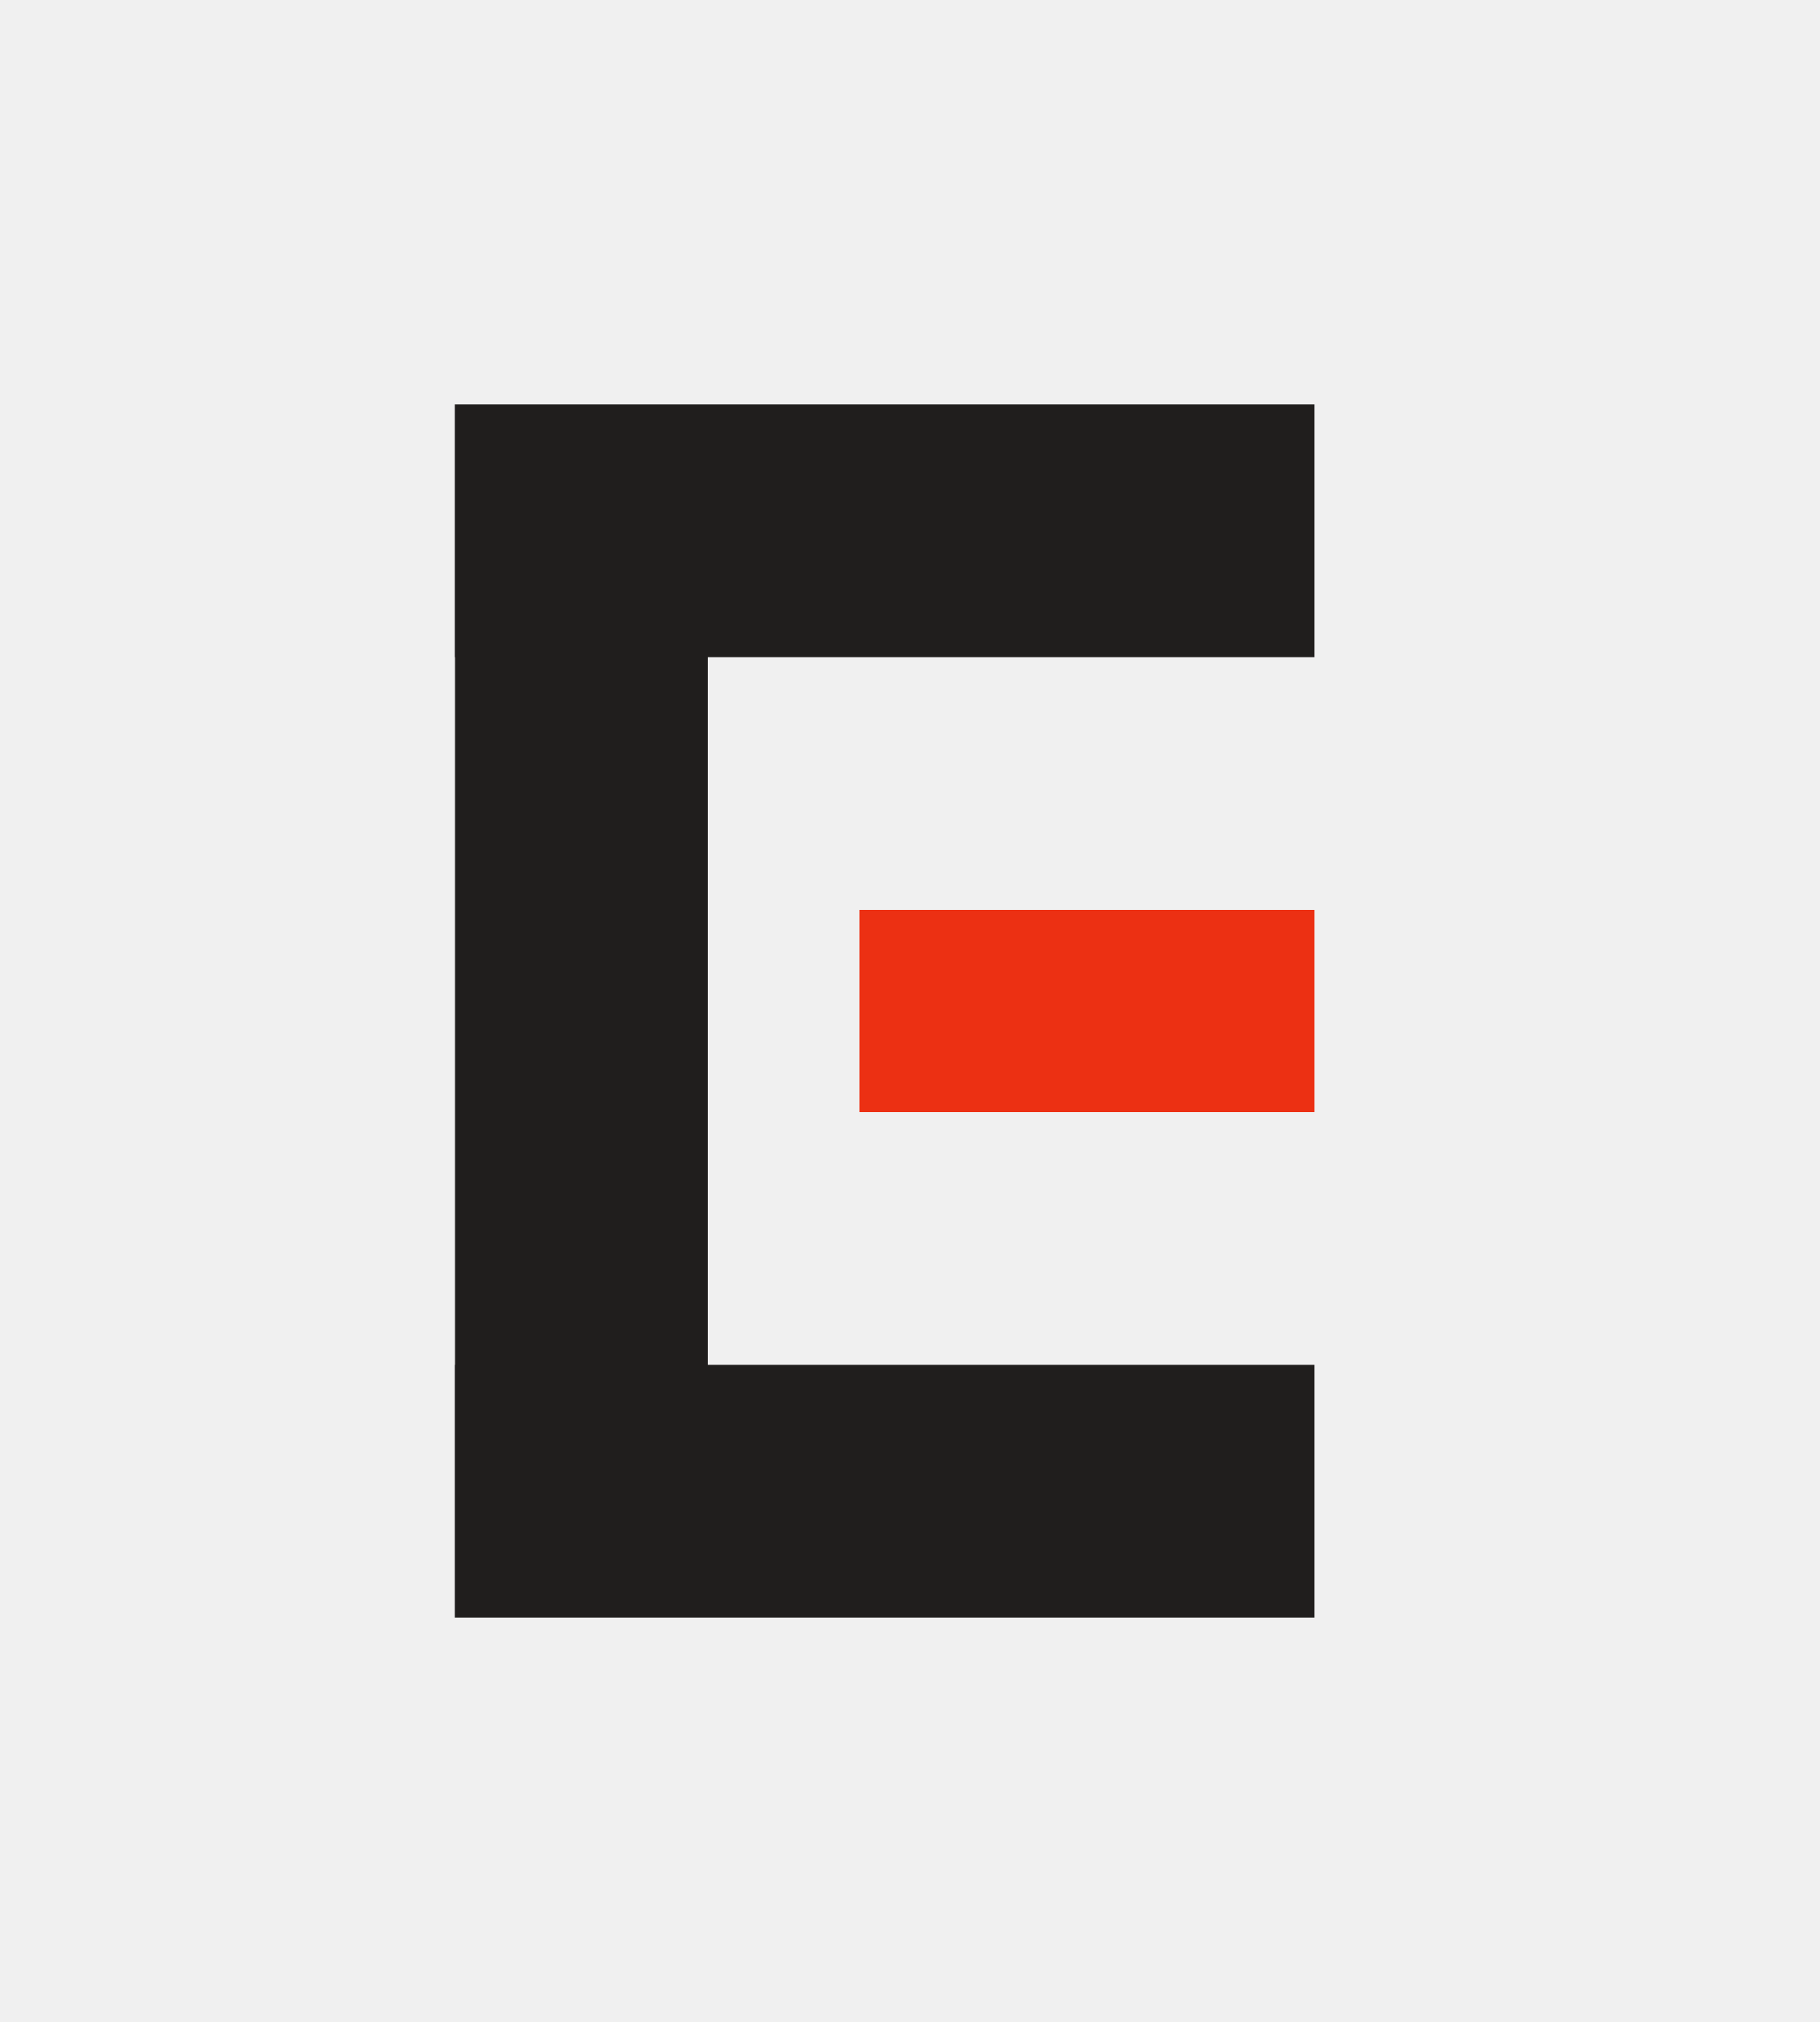
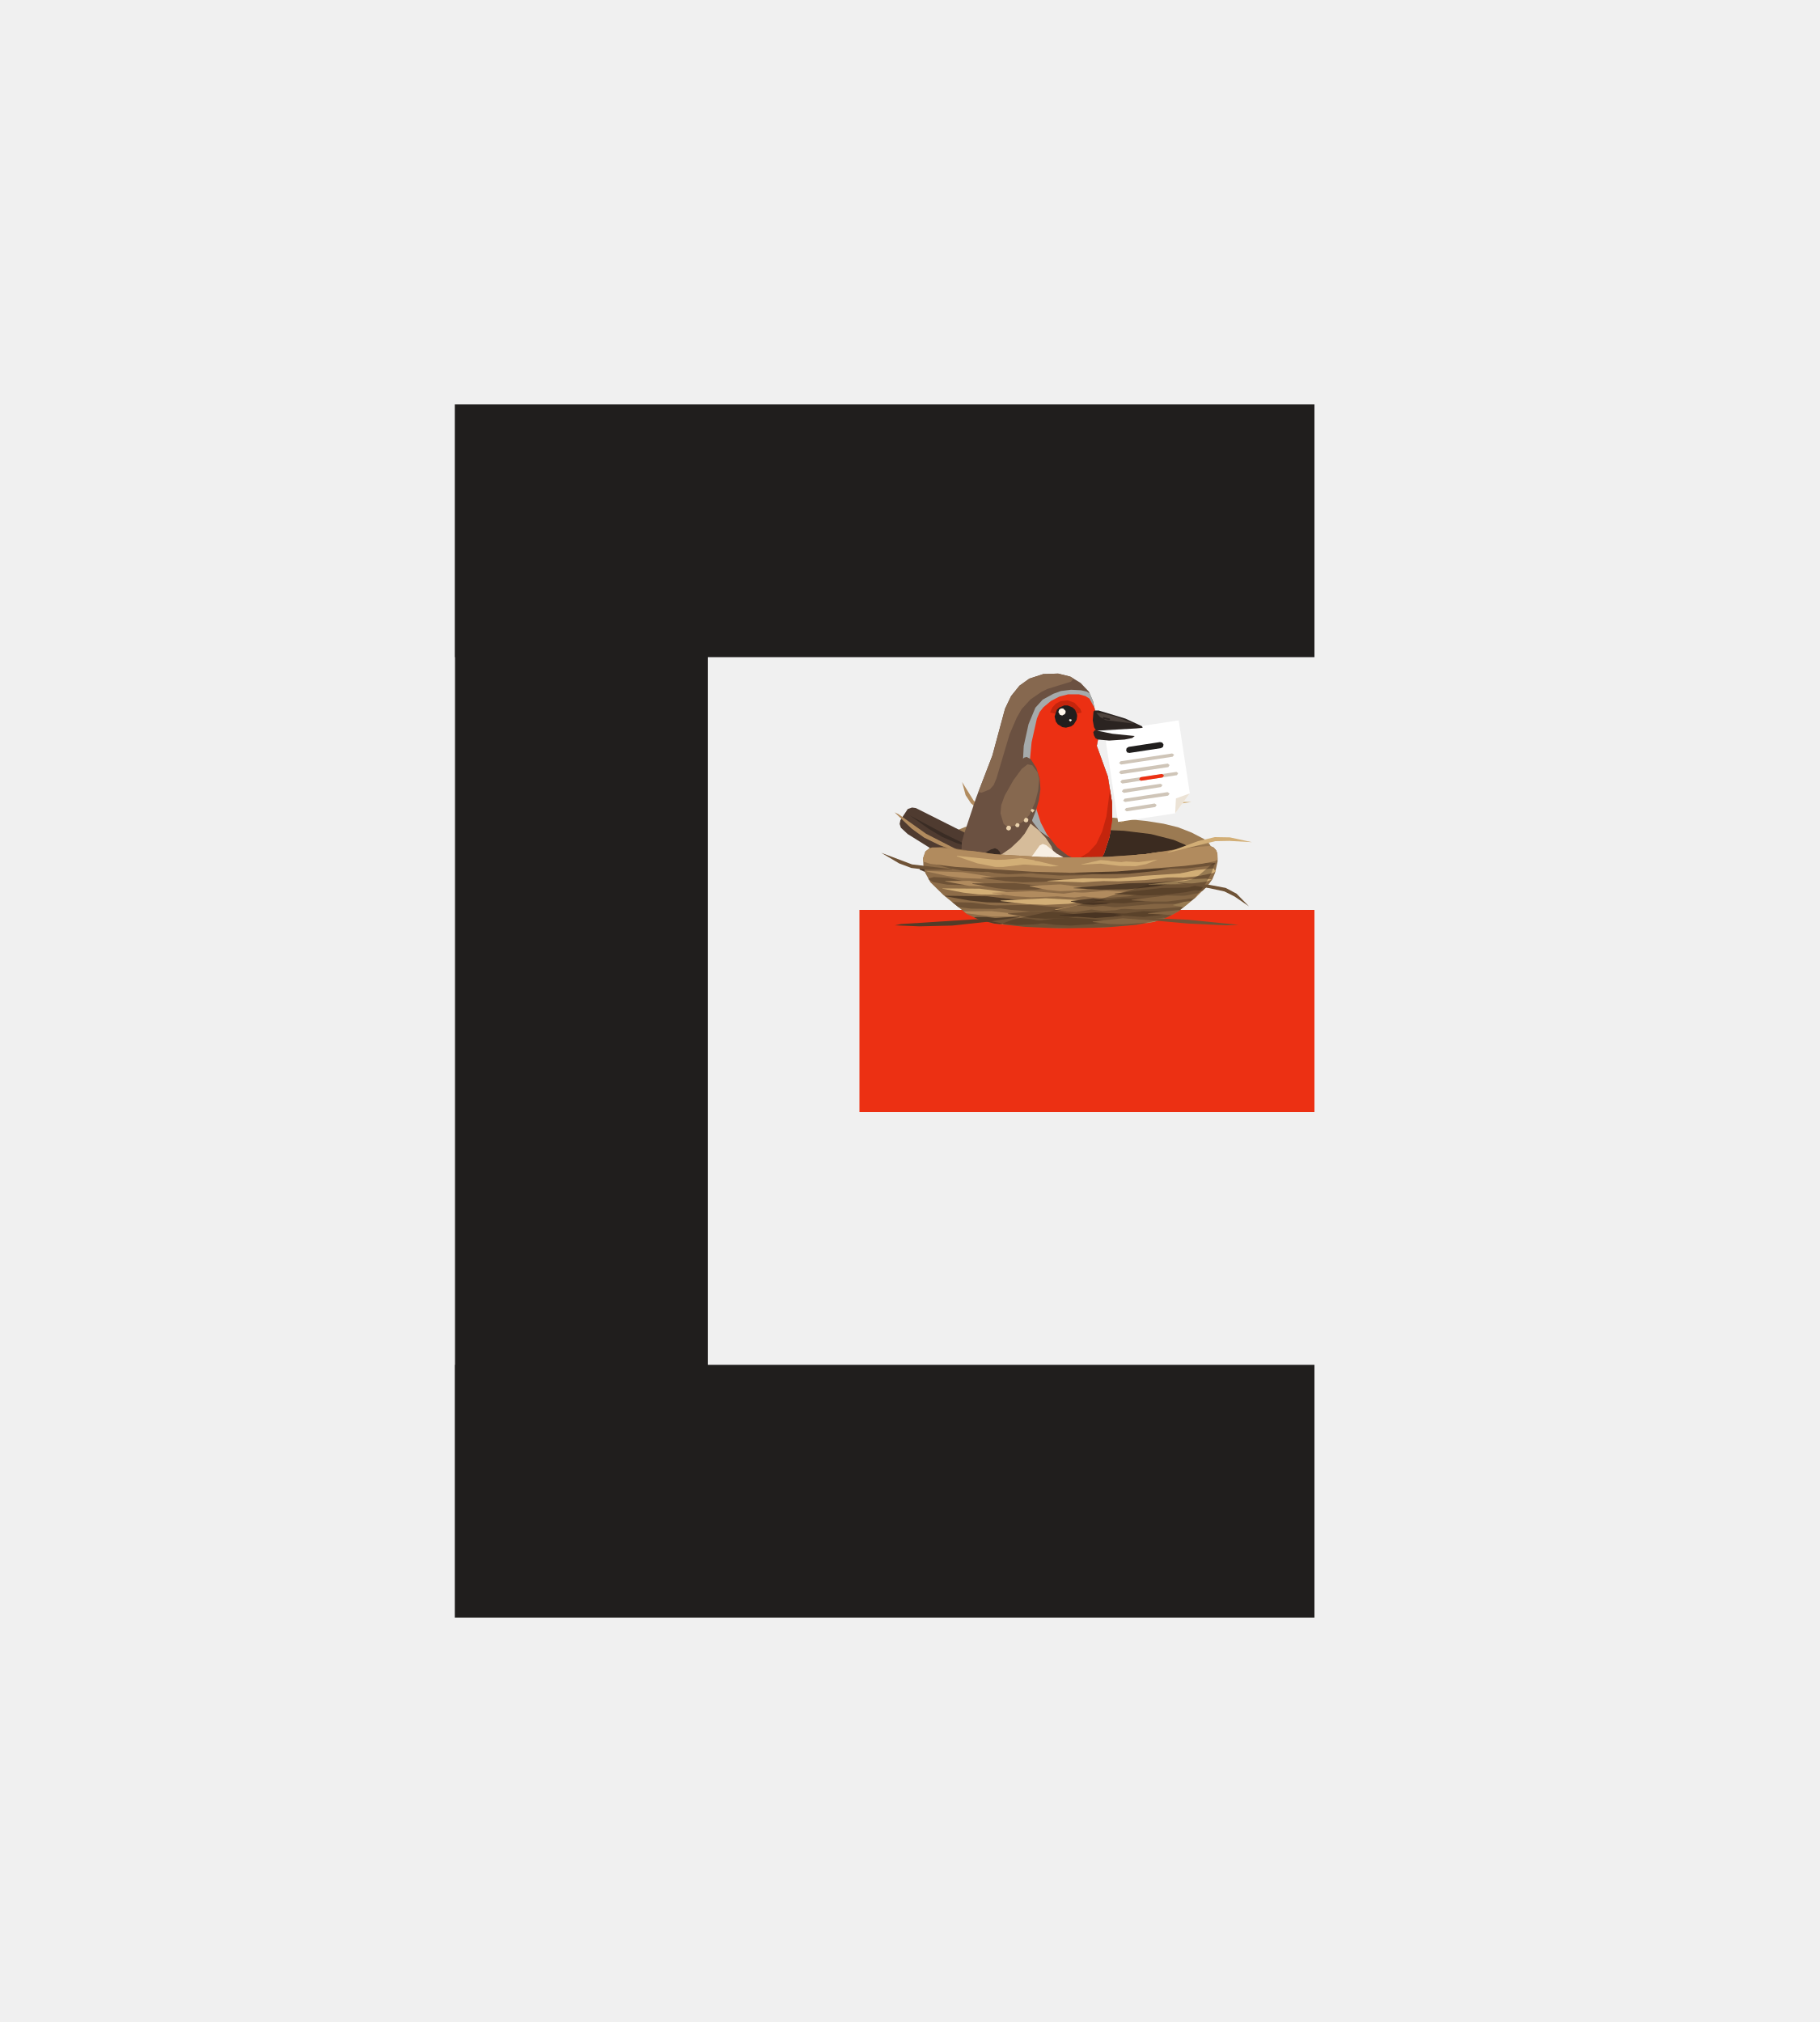
<svg xmlns="http://www.w3.org/2000/svg" width="72" height="80" viewBox="0 0 72 80">
  <rect x="18" y="16" width="10" height="48" fill="#201e1d" />
  <rect x="18" y="16" width="34" height="10" fill="#201e1d" />
  <rect x="18" y="54" width="34" height="10" fill="#201e1d" />
  <rect x="34" y="36" width="18" height="8" fill="#ec3013" />
+   <defs>
+     <clipPath id="nw-body">
+       <polygon points="43.37,28.35 43.24,27.74 43.08,27.37 42.75,27.02 42.34,26.77 41.86,26.65 41.27,26.67 40.72,26.85 40.33,27.13 40,27.54 39.76,28.04 39.26,29.89 38.61,31.58 38.13,33.02 38.05,33.32 38.04,33.62 38.1,33.92 38.22,34.21 38.39,34.48 38.64,34.74 38.96,34.98 39.33,35.2 40.16,35.49 40.93,35.6 41.67,35.51 42.38,35.24 42.63,35.09 42.98,34.79 43.38,34.32 43.68,33.76 43.89,33.12 44,32.45 43.99,31.74 43.83,30.73 43.39,29.51 43.46,29.15 43.37,28.35" />
+     </clipPath>
+     <clipPath id="nw-wing">
+       <polygon points="40.62,29.95 40.53,29.97 40.34,30.11 39.72,30.89 39.07,31.96 38.52,32.98 38.02,33.65 37.82,33.83 37.54,33.98 36.56,34.28 36.38,34.37 36.39,34.41 36.57,34.49 37.35,34.6 37.75,34.58 38.17,34.5 38.57,34.38 38.96,34.2 39.47,33.91 39.99,33.55 40.34,33.22 40.54,32.98 40.79,32.55 40.97,32.1 41.1,31.66 41.16,31.22 41.13,30.81 41,30.39 40.78,30.04 40.62,29.95" />
+     </clipPath>
+     <clipPath id="nw-nest">
+       <polygon points="36.87,33.53 37.33,33.51 39.4,33.8 41.22,33.91 42.33,33.93 43.82,33.9 45.27,33.8 47.39,33.46 47.87,33.47 48.01,33.53 48.11,33.64 48.16,33.77 48.17,34.08 48.07,34.53 47.96,34.79 47.78,35.04 47.27,35.53 46.63,36.05 46.21,36.28 45.67,36.47 44.96,36.59 43.66,36.7 41.9,36.73 40.55,36.67 39.33,36.54 38.72,36.38 38.26,36.17 37.32,35.41 36.81,34.91 36.6,34.53 36.53,34.25 36.52,33.95 36.61,33.69 36.72,33.6 36.87,33.53" />
+     </clipPath>
+   </defs>
+   <g>
+     <polygon points="37,33.73 36.8,33.65 36.75,33.54 36.81,33.41 36.97,33.28 37.43,33.02 38.18,32.72 39.48,32.45 40.98,32.31 42.19,32.28 43.8,32.33 45.33,32.48 46.03,32.59 46.6,32.73 47.14,32.94 47.64,33.2 47.81,33.34 47.89,33.46 47.85,33.58 47.67,33.67 47.31,33.74 46.14,33.86 44.61,33.95 41.62,34 38.54,33.91 37.37,33.8 37,33.73" fill="#9b7a52" />
+     <polygon points="39.67,32.66 38.52,31.68 38.06,30.94 38.2,31.46 38.41,31.78 38.81,32.12 39.66,32.67" fill="#b18b5e" />
+     <polygon points="44.34,32.54 45.82,31.93 47.13,31.73 46.3,31.72 45.78,31.8 45.24,32.02 44.33,32.53" fill="#d2ae76" />
+     <polygon points="37.93,33.67 37.8,33.6 37.79,33.51 38.06,33.33 38.85,33.06 39.79,32.91 41.05,32.83 42.75,32.8 44.47,32.87 45.53,33 46.43,33.23 46.88,33.42 46.99,33.51 46.99,33.6 46.87,33.67 45.59,33.85 43.59,33.97 41.74,33.99 39.17,33.85 37.93,33.67" fill="#3b2b20" />
+     <polygon points="39.2,33.39 39.06,33.23 38.18,32.95 36.23,31.97 36.08,31.95 35.91,32.01 35.62,32.45 35.59,32.6 35.64,32.75 35.91,33 36.71,33.5 37.7,34.01 38.35,34.54 38.57,34.64 38.67,34.63 38.77,34.56 38.97,34.27 39.19,33.69 39.2,33.39" fill="#4f3b30" />
+     <polygon points="38.62,33.61 37.37,33 35.99,32.26 36.75,32.8 37.29,33.12 37.83,33.35 38.62,33.61" fill="#3a2c24" />
+     <polygon points="38.4,34.02 37.2,33.44 35.84,32.68 37.31,33.38 38.4,34.02" fill="#3a2c24" />
+     <polygon points="43.37,28.35 43.24,27.74 43.08,27.37 42.75,27.02 42.34,26.77 41.86,26.65 41.27,26.67 40.72,26.85 40.33,27.13 40,27.54 39.76,28.04 39.26,29.89 38.61,31.58 38.13,33.02 38.05,33.32 38.04,33.62 38.1,33.92 38.22,34.21 38.39,34.48 38.64,34.74 38.96,34.98 39.33,35.2 40.16,35.49 40.93,35.6 41.67,35.51 42.38,35.24 42.63,35.09 42.98,34.79 43.38,34.32 43.68,33.76 43.89,33.12 44,32.45 43.99,31.74 43.83,30.73 43.39,29.51 43.46,29.15 43.37,28.35" fill="#6b5141" />
+     <polygon points="42.34,26.54 41.73,26.45 41.44,26.47 41.06,26.54 40.49,26.81 40.29,26.97 40.02,27.28 39.67,27.9 39.07,30.07 38.56,31.18 38.59,31.33 38.84,31.36 39.16,31.23 39.31,31.06 39.42,30.8 39.94,29.05 40.22,28.4 40.42,28.05 40.77,27.67 41.19,27.38 41.43,27.26 42.37,26.97 42.46,26.86 42.48,26.74 42.44,26.62 42.34,26.54" fill="#86684f" clip-path="url(#nw-body)" />
+     <polygon points="43.51,28.06 43.35,27.89 43.16,27.47 42.99,27.36 42.76,27.31 42.37,27.29 41.97,27.34 41.67,27.45 41.25,27.68 40.96,28 40.69,28.65 40.5,29.51 40.45,30.41 40.49,31.14 40.62,31.84 40.85,32.51 41.13,32.88 41.45,33.1 41.83,33.28 42.64,33.5 43.56,33.81 44.01,33.85 44.21,33.8 44.38,33.66 44.52,33.45 44.62,33.11 44.69,32.65 44.79,31.47 44.8,29.54 44.69,28.17 44.62,27.96 44.53,27.83 44.41,27.78 44.14,27.83 43.72,28.03 43.51,28.06" fill="#a5aaab" clip-path="url(#nw-body)" />
+     <polygon points="43.4,28.2 43.1,27.64 42.94,27.54 42.68,27.47 42.26,27.47 41.91,27.56 41.58,27.73 41.28,27.98 41.13,28.17 41.02,28.43 40.81,29.37 40.73,30.22 40.78,31.04 40.91,31.73 41.17,32.54 41.42,33.02 41.83,33.53 42.23,33.84 43,34.22 43.42,34.29 43.54,34.26 43.77,34.1 43.98,33.82 44.18,33.45 44.42,32.78 44.54,32.05 44.54,31.15 44.39,29.92 44.22,29.24 43.95,28.79 43.4,28.2" fill="#ec3013" clip-path="url(#nw-body)" />
+     <polygon points="44,30.93 43.92,31.18 43.77,32.3 43.6,32.9 43.37,33.39 43.06,33.73 42.68,33.96 41.8,34.18 41.74,34.21 41.77,34.25 42.62,34.58 43.23,34.7 43.5,34.71 43.71,34.65 43.89,34.54 44.2,34.16 44.44,33.65 44.69,32.88 44.76,32.34 44.76,31.76 44.67,31.02 44.58,30.77 44.51,30.71 44.33,30.69 44.14,30.77 44,30.93" fill="#c4250d" clip-path="url(#nw-body)" />
+     <polygon points="39.47,32.07 39.64,32 39.81,31.99 39.98,32.03 40.32,32.22 41.08,32.84 41.37,33.15 41.59,33.48 41.71,33.79 41.68,34.26 41.55,34.57 41.44,34.71 41.13,34.94 40.28,35.21 39.57,35.33 38.95,35.36 38.56,35.29 38.42,35.21 38.24,34.99 38.19,34.85 38.18,34.51 38.28,34.07 38.4,33.77 38.92,32.76 39.3,32.23 39.47,32.07" fill="#d6bc9a" clip-path="url(#nw-body)" />
+     <polygon points="41.25,33.39 41.39,33.44 41.8,33.77 42.19,33.99 42.97,34.24 43.71,34.37 43.85,34.35 44.4,34.14 44.52,34.13 44.62,34.18 45.09,35.26 45.22,35.68 45.28,36.11 45.24,36.5 45.05,36.83 44.69,37.06 44.05,37.2 43.14,37.29 40.87,37.34 39.7,37.3 37.79,37.16 37.24,37.06 37,36.93 37,36.74 37.17,36.52 37.47,36.28 38.54,35.58 39.13,35.13 40.05,34.6 40.55,34.15 40.86,33.83 41.13,33.45 41.25,33.39" fill="#f8efe3" clip-path="url(#nw-body)" />
+     <polygon points="40.62,29.95 40.53,29.97 40.34,30.11 39.72,30.89 39.07,31.96 38.52,32.98 38.02,33.65 37.82,33.83 37.54,33.98 36.56,34.28 36.38,34.37 36.39,34.41 36.57,34.49 37.35,34.6 37.75,34.58 38.17,34.5 38.57,34.38 38.96,34.2 39.47,33.91 39.99,33.55 40.34,33.22 40.54,32.98 40.79,32.55 40.97,32.1 41.1,31.66 41.16,31.22 41.13,30.81 41,30.39 40.78,30.04 40.62,29.95" fill="#6b5141" />
+     <polygon points="40.65,30.24 40.42,30.42 40.09,30.87 39.75,31.47 39.61,31.85 39.58,32.18 39.7,32.59 39.82,32.7 39.89,32.72 40.19,32.66 40.51,32.49 40.73,32.23 40.95,31.74 41.07,31.27 41.11,30.82 41.05,30.56 40.84,30.28 40.65,30.24" fill="#86684f" clip-path="url(#nw-wing)" />
+     <polygon points="40,32.76 39.97,32.83 39.9,32.86 39.83,32.83 39.8,32.76 39.86,32.67 39.94,32.67 39.99,32.72" fill="#ead2ac" clip-path="url(#nw-wing)" />
+     <polygon points="40.33,32.65 40.31,32.71 40.25,32.73 40.19,32.71 40.16,32.65 40.21,32.57 40.28,32.57 40.33,32.61" fill="#ead2ac" clip-path="url(#nw-wing)" />
+     <polygon points="40.68,32.45 40.66,32.51 40.59,32.54 40.52,32.51 40.5,32.45 40.55,32.36 40.63,32.36 40.68,32.41" fill="#ead2ac" clip-path="url(#nw-wing)" />
+     <polygon points="40.92,32.07 40.85,32.15 40.77,32.07 40.82,32 40.92,32.04" fill="#ead2ac" clip-path="url(#nw-wing)" />
+     <polygon points="39.36,33.56 39.2,33.61 38.55,33.96 38.01,34.14 37.48,34.25 36.43,34.34 36.38,34.37 36.39,34.4 36.75,34.51 37.26,34.61 37.68,34.62 38.09,34.56 38.64,34.41 39.23,34.15 39.53,33.96 39.59,33.84 39.56,33.71 39.47,33.61 39.36,33.56" fill="#3a2c24" clip-path="url(#nw-wing)" />
+     <polygon points="39.18,33.87 39.22,33.9 39.19,33.94 37.19,34.46 37.14,34.43 37.17,34.39" fill="#4f3b30" clip-path="url(#nw-wing)" />
+     <polygon points="38.95,34.11 38.99,34.13 38.96,34.17 37.36,34.57 37.32,34.55 37.34,34.51" fill="#4f3b30" clip-path="url(#nw-wing)" />
+     <polygon points="41.54,28.19 41.63,27.99 41.77,27.84 41.96,27.74 42.24,27.71 42.5,27.8 42.74,28.05 42.79,28.19 42.53,28.25 42.4,28.05 42.17,27.97 41.94,28.05 41.8,28.25" fill="#c4250d" />
+     <polygon points="42.61,28.35 42.59,28.48 42.48,28.66 42.37,28.74 42.17,28.79 42.03,28.77 41.85,28.66 41.77,28.55 41.72,28.35 41.81,28.08 41.91,27.99 42.1,27.91 42.24,27.91 42.43,27.99 42.53,28.08 42.61,28.28" fill="#201e1d" />
+     <polygon points="42.16,28.17 42.13,28.25 42.02,28.31 41.93,28.28 41.87,28.17 41.9,28.08 41.97,28.03 42.06,28.03 42.15,28.12" fill="#fcf5ea" />
+     <polygon points="42.4,28.5 42.34,28.55 42.29,28.5 42.32,28.45 42.39,28.47" fill="#fcf5ea" />
+     <polygon points="36.87,33.53 37.33,33.51 39.4,33.8 41.22,33.91 42.33,33.93 43.82,33.9 45.27,33.8 47.39,33.46 47.87,33.47 48.01,33.53 48.11,33.64 48.16,33.77 48.17,34.08 48.07,34.53 47.96,34.79 47.78,35.04 47.27,35.53 46.63,36.05 46.21,36.28 45.67,36.47 44.96,36.59 43.66,36.7 41.9,36.73 40.55,36.67 39.33,36.54 38.72,36.38 38.26,36.17 37.32,35.41 36.81,34.91 36.6,34.53 36.53,34.25 36.52,33.95 36.61,33.69 36.72,33.6 36.87,33.53" fill="#8d6c48" />
+     <polygon points="36.98,33.92 37.72,34.07 38.25,34.14 39.01,34.15 39.55,34.1 38.27,33.93 36.98,33.91" fill="#6e5236" clip-path="url(#nw-nest)" />
+     <polygon points="38.57,34.09 39.19,34.22 39.63,34.27 40.25,34.25 40.69,34.18 39.64,34.03 38.57,34.07" fill="#d2ae76" clip-path="url(#nw-nest)" />
+     <polygon points="39.74,34.13 40.83,34.26 41.93,34.32 43.04,34.31 44.13,34.22 39.74,34.12" fill="#d2ae76" clip-path="url(#nw-nest)" />
+     <polygon points="42.92,34.26 44.01,34.3 45.1,34.26 46.18,34.13 47.25,33.91 45.08,34.02 42.92,34.24" fill="#6e5236" clip-path="url(#nw-nest)" />
+     <polygon points="46.57,34.04 47.67,33.96 48.2,33.86 48.27,33.81 48.23,33.75 48.19,33.79 48.22,33.82 48.21,33.74 48.18,33.74 47.65,33.81 46.57,34.03" fill="#d2ae76" clip-path="url(#nw-nest)" />
+     <polygon points="36.84,34.15 37.58,34.36 38.12,34.46 38.89,34.5 39.43,34.46 38.15,34.2 36.84,34.14" fill="#6e5236" clip-path="url(#nw-nest)" />
+     <polygon points="38.59,34.41 39.35,34.54 39.89,34.59 40.66,34.56 41.2,34.48 39.9,34.35 38.59,34.4" fill="#6e5236" clip-path="url(#nw-nest)" />
+     <polygon points="40.14,34.46 41.03,34.58 41.91,34.64 42.8,34.63 43.68,34.54 41.92,34.43 40.14,34.45" fill="#6e5236" clip-path="url(#nw-nest)" />
+     <polygon points="42.53,34.55 43.59,34.59 44.65,34.57 45.71,34.46 46.76,34.29 44.64,34.38 42.53,34.54" fill="#523c28" clip-path="url(#nw-nest)" />
+     <polygon points="45.45,34.38 46.94,34.36 47.88,34.25 48.13,34.17 47.95,34.13 47.5,34.15 45.45,34.37" fill="#6e5236" clip-path="url(#nw-nest)" />
+     <polygon points="36.66,34.48 37.48,34.66 38.07,34.74 38.91,34.77 39.49,34.73 38.09,34.51 36.66,34.46" fill="#b18b5e" clip-path="url(#nw-nest)" />
+     <polygon points="38.82,34.73 39.77,34.86 40.46,34.91 41.28,34.89 42.1,34.8 40.46,34.68 38.82,34.72" fill="#6e5236" clip-path="url(#nw-nest)" />
+     <polygon points="41.44,34.86 42.85,34.91 43.56,34.86 44.26,34.76 42.84,34.75 41.44,34.85" fill="#d2ae76" clip-path="url(#nw-nest)" />
+     <polygon points="43.21,34.85 44.25,34.87 45.3,34.82 46.34,34.7 47.38,34.51 45.28,34.65 43.21,34.84" fill="#d2ae76" clip-path="url(#nw-nest)" />
+     <polygon points="46.08,34.71 46.83,34.72 47.36,34.67 48,34.54 48.09,34.48 48.11,34.44 48.07,34.42 48.03,34.42 48.04,34.37 47.97,34.36 47.33,34.42 46.08,34.69" fill="#d2ae76" clip-path="url(#nw-nest)" />
+     <polygon points="36.71,34.78 36.91,34.9 37.47,35 38.14,35.02 38.6,34.97 37.5,34.73 36.94,34.7 36.72,34.76" fill="#6e5236" clip-path="url(#nw-nest)" />
+     <polygon points="37.39,34.87 38.35,35.05 38.92,35.06 39.32,35.01 38.36,34.85 37.39,34.86" fill="#b18b5e" clip-path="url(#nw-nest)" />
+     <polygon points="38.47,34.97 39.43,35.14 40.13,35.21 40.96,35.2 41.8,35.11 40.14,34.94 38.47,34.95" fill="#6e5236" clip-path="url(#nw-nest)" />
+     <polygon points="40.74,35.07 41.44,35.21 41.94,35.26 42.65,35.23 43.15,35.15 41.95,34.99 40.74,35.05" fill="#b18b5e" clip-path="url(#nw-nest)" />
+     <polygon points="42.47,35.14 43.53,35.2 44.59,35.19 45.65,35.08 46.7,34.9 44.58,34.95 42.47,35.13" fill="#523c28" clip-path="url(#nw-nest)" />
+     <polygon points="45.44,35 46.96,34.98 47.72,34.88 47.94,34.8 47.71,34.76 47.22,34.78 45.44,34.99" fill="#d2ae76" clip-path="url(#nw-nest)" />
+     <polygon points="37.28,35.16 38.13,35.32 38.74,35.39 39.61,35.4 40.21,35.35 38.75,35.16 37.28,35.15" fill="#d2ae76" clip-path="url(#nw-nest)" />
+     <polygon points="39.25,35.34 40.15,35.46 40.8,35.5 41.72,35.47 42.36,35.38 40.81,35.26 39.25,35.32" fill="#b18b5e" clip-path="url(#nw-nest)" />
+     <polygon points="41.58,35.45 42.51,35.51 43.05,35.44 43.43,35.35 42.5,35.3 41.58,35.43" fill="#b18b5e" clip-path="url(#nw-nest)" />
+     <polygon points="42.26,35.38 43.15,35.5 43.78,35.53 44.67,35.46 45.29,35.34 43.78,35.24 42.26,35.37" fill="#b18b5e" clip-path="url(#nw-nest)" />
+     <polygon points="44.1,35.37 45.2,35.43 45.98,35.41 46.91,35.3 47.79,35.11 45.96,35.13 44.1,35.35" fill="#6e5236" clip-path="url(#nw-nest)" />
+     <polygon points="46.86,35.17 47.54,35.25 47.77,35.22 47.74,35.11 47.77,35.09 47.78,35.15 47.86,35.16 47.84,35.06 47.63,35 47.28,35.04 46.86,35.15" fill="#6e5236" clip-path="url(#nw-nest)" />
+     <polygon points="37.39,35.46 38.35,35.63 39.03,35.7 39.86,35.72 40.69,35.66 39.05,35.46 37.39,35.44" fill="#523c28" clip-path="url(#nw-nest)" />
+     <polygon points="39.59,35.65 40.62,35.77 41.37,35.8 42.26,35.76 43.15,35.64 41.37,35.54 39.59,35.63" fill="#d2ae76" clip-path="url(#nw-nest)" />
+     <polygon points="42.36,35.67 42.88,35.78 43.25,35.8 43.77,35.76 44.12,35.66 43.25,35.54 42.37,35.65" fill="#523c28" clip-path="url(#nw-nest)" />
+     <polygon points="43.11,35.7 44.45,35.74 45.24,35.66 45.79,35.55 44.44,35.54 43.11,35.69" fill="#6e5236" clip-path="url(#nw-nest)" />
+     <polygon points="44.77,35.62 45.59,35.67 46.16,35.67 46.97,35.57 47.53,35.45 46.15,35.43 44.77,35.6" fill="#b18b5e" clip-path="url(#nw-nest)" />
+     <polygon points="46.53,35.54 47.34,35.56 47.63,35.5 47.68,35.46 47.65,35.37 47.62,35.42 47.61,35.34 47.31,35.35 46.52,35.52" fill="#b18b5e" clip-path="url(#nw-nest)" />
+     <polygon points="37.26,35.75 37.66,35.86 38.42,35.95 39.32,35.96 39.95,35.91 38.44,35.71 37.67,35.69 37.27,35.74" fill="#6e5236" clip-path="url(#nw-nest)" />
+     <polygon points="38.93,35.85 39.99,36 40.75,36.06 41.82,36.04 42.57,35.96 40.76,35.8 38.93,35.83" fill="#6e5236" clip-path="url(#nw-nest)" />
+     <polygon points="41.73,35.99 42.23,36.07 42.58,36.08 43.08,36 43.43,35.9 42.57,35.82 41.73,35.98" fill="#b18b5e" clip-path="url(#nw-nest)" />
+     <polygon points="42.73,35.93 43.61,36.04 44.13,36.01 44.48,35.94 43.61,35.84 42.73,35.92" fill="#b18b5e" clip-path="url(#nw-nest)" />
+     <polygon points="43.88,35.93 44.95,35.98 45.71,35.96 46.62,35.89 47.39,35.76 45.7,35.76 43.88,35.92" fill="#b18b5e" clip-path="url(#nw-nest)" />
+     <polygon points="46.42,35.82 46.78,35.89 47.15,35.9 47.39,35.85 47.34,35.74 47.39,35.71 47.39,35.77 47.42,35.81 47.48,35.77 47.41,35.67 47.19,35.64 46.84,35.68 46.41,35.8" fill="#d2ae76" clip-path="url(#nw-nest)" />
+     <polygon points="37.81,36.08 39.22,36.26 40.05,36.26 40.63,36.21 39.23,36.05 37.81,36.06" fill="#b18b5e" clip-path="url(#nw-nest)" />
+     <polygon points="39.87,36.16 40.75,36.31 41.37,36.35 42.26,36.32 42.87,36.22 42,36.1 41.38,36.06 40.76,36.07 39.88,36.14" fill="#6e5236" clip-path="url(#nw-nest)" />
+     <polygon points="41.92,36.22 43.34,36.32 44.18,36.26 44.76,36.17 43.34,36.1 41.92,36.2" fill="#523c28" clip-path="url(#nw-nest)" />
+     <polygon points="44.14,36.21 45.24,36.28 45.89,36.21 46.34,36.1 45.23,36.05 44.14,36.19" fill="#6e5236" clip-path="url(#nw-nest)" />
+     <polygon points="45.42,36.15 46.5,36.21 47.03,36.17 47.09,36.15 47.11,36.09 47.11,36.05 47.03,36.02 46.59,36.01 45.42,36.13" fill="#b18b5e" clip-path="url(#nw-nest)" />
+     <polygon points="38.05,36.38 38.62,36.53 39.02,36.59 39.59,36.56 39.99,36.47 39.44,36.33 39.04,36.28 38.63,36.28 38.05,36.36" fill="#523c28" clip-path="url(#nw-nest)" />
+     <polygon points="38.95,36.4 39.69,36.54 40.22,36.6 40.97,36.57 41.48,36.49 40.76,36.36 40.24,36.31 39.71,36.31 38.95,36.38" fill="#6e5236" clip-path="url(#nw-nest)" />
+     <polygon points="40.86,36.48 41.74,36.59 42.36,36.62 43.25,36.56 43.86,36.44 42.98,36.34 42.36,36.31 41.74,36.34 40.86,36.46" fill="#6e5236" clip-path="url(#nw-nest)" />
+     <polygon points="43.23,36.48 43.93,36.56 44.43,36.57 45.13,36.52 45.62,36.42 44.42,36.33 43.23,36.46" fill="#b18b5e" clip-path="url(#nw-nest)" />
+     <polygon points="44.8,36.47 45.51,36.53 46.13,36.53 46.64,36.48 46.77,36.44 46.82,36.38 46.63,36.32 46.01,36.31 44.8,36.46" fill="#b18b5e" clip-path="url(#nw-nest)" />
+     <polygon points="48.07,34.13 47.93,34.53 47.7,34.95 47.27,35.53 46.63,36.07 45.96,36.39 44.94,36.59 44.07,36.67 42.73,36.73 40.58,36.7 39.9,36.64 39.71,36.59 39.67,36.53 40.09,36.38 43,35.73 45.67,34.93 46.13,34.87 46.83,34.86 47.13,34.8 47.44,34.62 47.97,34.17 48.07,34.13" fill="#3a281a" fill-opacity="0.38" clip-path="url(#nw-nest)" />
+     <polygon points="36.73,33.53 37.22,33.54 39.4,33.8 41.22,33.91 42.33,33.93 43.82,33.9 45.27,33.8 47.45,33.49 47.93,33.47 48.21,33.56 48.34,33.73 48.3,33.91 48.07,34.07 47.58,34.17 46.86,34.26 44.18,34.48 42.33,34.53 40.86,34.49 37.81,34.3 36.81,34.18 36.46,34.07 36.32,33.89 36.37,33.71 36.45,33.63 36.73,33.53" fill="#b18b5e" clip-path="url(#nw-nest)" />
+     <polygon points="36.84,33.62 37.26,33.79 37.63,33.87 38.85,33.84 39.53,33.93 39.12,33.77 38.76,33.68 38.19,33.66 37.53,33.71 36.85,33.61" fill="#b18b5e" clip-path="url(#nw-nest)" />
+     <polygon points="38.86,34.12 39.62,34.23 40.37,34.19 41.55,34.28 41.89,34.27 40.89,34.03 40.37,33.95 38.86,34.11" fill="#d2ae76" clip-path="url(#nw-nest)" />
+     <polygon points="40.93,34.06 42.34,34.07 43.24,34.15 43.68,34.1 44.01,34 43.25,33.95 42.62,33.81 42.35,33.79 41.7,33.85 40.93,34.04" fill="#b18b5e" clip-path="url(#nw-nest)" />
+     <polygon points="42.78,34.21 43.54,34.17 44.29,34.26 44.93,34.27 45.34,34.19 45.8,34.01 45.04,34.11 43.53,34.03 42.78,34.2" fill="#d2ae76" clip-path="url(#nw-nest)" />
+     <polygon points="44.8,33.87 46.18,33.99 46.45,33.98 47.22,33.78 47.82,33.53 46.42,33.74 45.55,33.74 44.8,33.85" fill="#b18b5e" clip-path="url(#nw-nest)" />
+     <polygon points="37.85,33.88 38.67,34.16 39.38,34.3 39.68,34.3 41.21,34.12 40.37,34 39.4,34.02 37.86,33.86" fill="#d2ae76" clip-path="url(#nw-nest)" />
+     <polygon points="43.45,33.97 43.93,34.07 44.36,34.11 45.01,34.01 45.77,33.84 46.53,33.79 46.05,33.71 45.62,33.7 44.22,33.96 43.45,33.96" fill="#b18b5e" clip-path="url(#nw-nest)" />
+     <polygon points="38.34,33.86 36.64,32.99 35.54,32.21 35.39,32.14 36.07,32.79 36.56,33.14 37.17,33.44 38.33,33.88" fill="#b18b5e" />
+     <polygon points="37.67,34.39 36.08,34.2 34.86,33.74 35.57,34.16 36.05,34.34 36.62,34.41 37.67,34.41" fill="#6e5236" />
+     <polygon points="46.2,33.74 48.08,33.28 48.63,33.27 49.53,33.32 48.65,33.13 48.06,33.12 47.39,33.28 46.2,33.72" fill="#d2ae76" />
+     <polygon points="46.6,34.94 47.84,35.14 48.44,35.27 48.84,35.47 49.41,35.86 48.92,35.36 48.49,35.13 47.85,35.01 46.6,34.92" fill="#6e5236" />
+     <polygon points="40.33,36.26 35.64,36.56 35.4,36.61 36.37,36.65 37.67,36.62 39.15,36.46 40.33,36.28" fill="#523c28" />
+     <polygon points="44.07,36.28 47,36.54 48.51,36.61 49,36.59 47,36.39 44.07,36.26" fill="#6e5236" />
+     <polygon points="43.69,28.95 46.63,28.5 47.07,31.39 46.49,32.18 44.23,32.52" fill="#ffffff" />
+     <polygon points="47.07,31.39 46.52,31.59 46.49,32.18" fill="#ece3d6" />
+     <polygon points="44.68,29.79 44.59,29.77 44.55,29.69 44.57,29.6 44.65,29.55 45.89,29.36 45.98,29.38 46.03,29.46 46.01,29.55 45.93,29.6" fill="#201e1d" />
+     <polygon points="44.35,30.25 44.27,30.19 44.33,30.12 46.37,29.81 46.45,29.86 46.39,29.94" fill="#cfc5b8" />
+     <polygon points="44.35,30.63 44.27,30.57 44.33,30.49 46.2,30.21 46.27,30.27 46.22,30.35" fill="#cfc5b8" />
+     <polygon points="44.4,31 44.32,30.94 44.38,30.86 46.54,30.54 46.61,30.59 46.56,30.67" fill="#cfc5b8" />
+     <polygon points="44.46,31.37 44.38,31.31 44.44,31.23 45.91,31.01 45.99,31.06 45.93,31.14" fill="#cfc5b8" />
+     <polygon points="44.51,31.73 44.43,31.68 44.49,31.6 46.19,31.34 46.27,31.4 46.21,31.48" fill="#cfc5b8" />
+     <polygon points="44.57,32.1 44.49,32.04 44.55,31.97 45.68,31.79 45.76,31.85 45.7,31.93" fill="#cfc5b8" />
+     <polygon points="45.14,30.89 45.06,30.83 45.12,30.75 45.97,30.62 46.05,30.68 45.99,30.76" fill="#ec3013" />
+     <polygon points="43.31,28.89 44,29.03 44.89,29.12 44.79,29.2 44.49,29.26 43.88,29.3 43.44,29.26 43.34,29.21 43.28,29.1 43.25,28.97 43.31,28.89" fill="#2b2421" />
+     <polygon points="43.26,28.15 43.31,28.11 43.46,28.11 44.52,28.43 45.17,28.73 45.21,28.78 45.17,28.8 44.95,28.82 43.36,28.91 43.28,28.77 43.23,28.5 43.26,28.15" fill="#2b2421" />
+     <polygon points="43.37,28.2 43.59,28.22 44.12,28.35 44.86,28.63 43.74,28.49 43.52,28.37 43.37,28.2" fill="#4d433d" />
+     <polygon points="43.65,28.44 43.62,28.41 43.65,28.37 43.9,28.43 43.92,28.47 43.88,28.49" fill="#2b2421" />
+   </g>
</svg>
